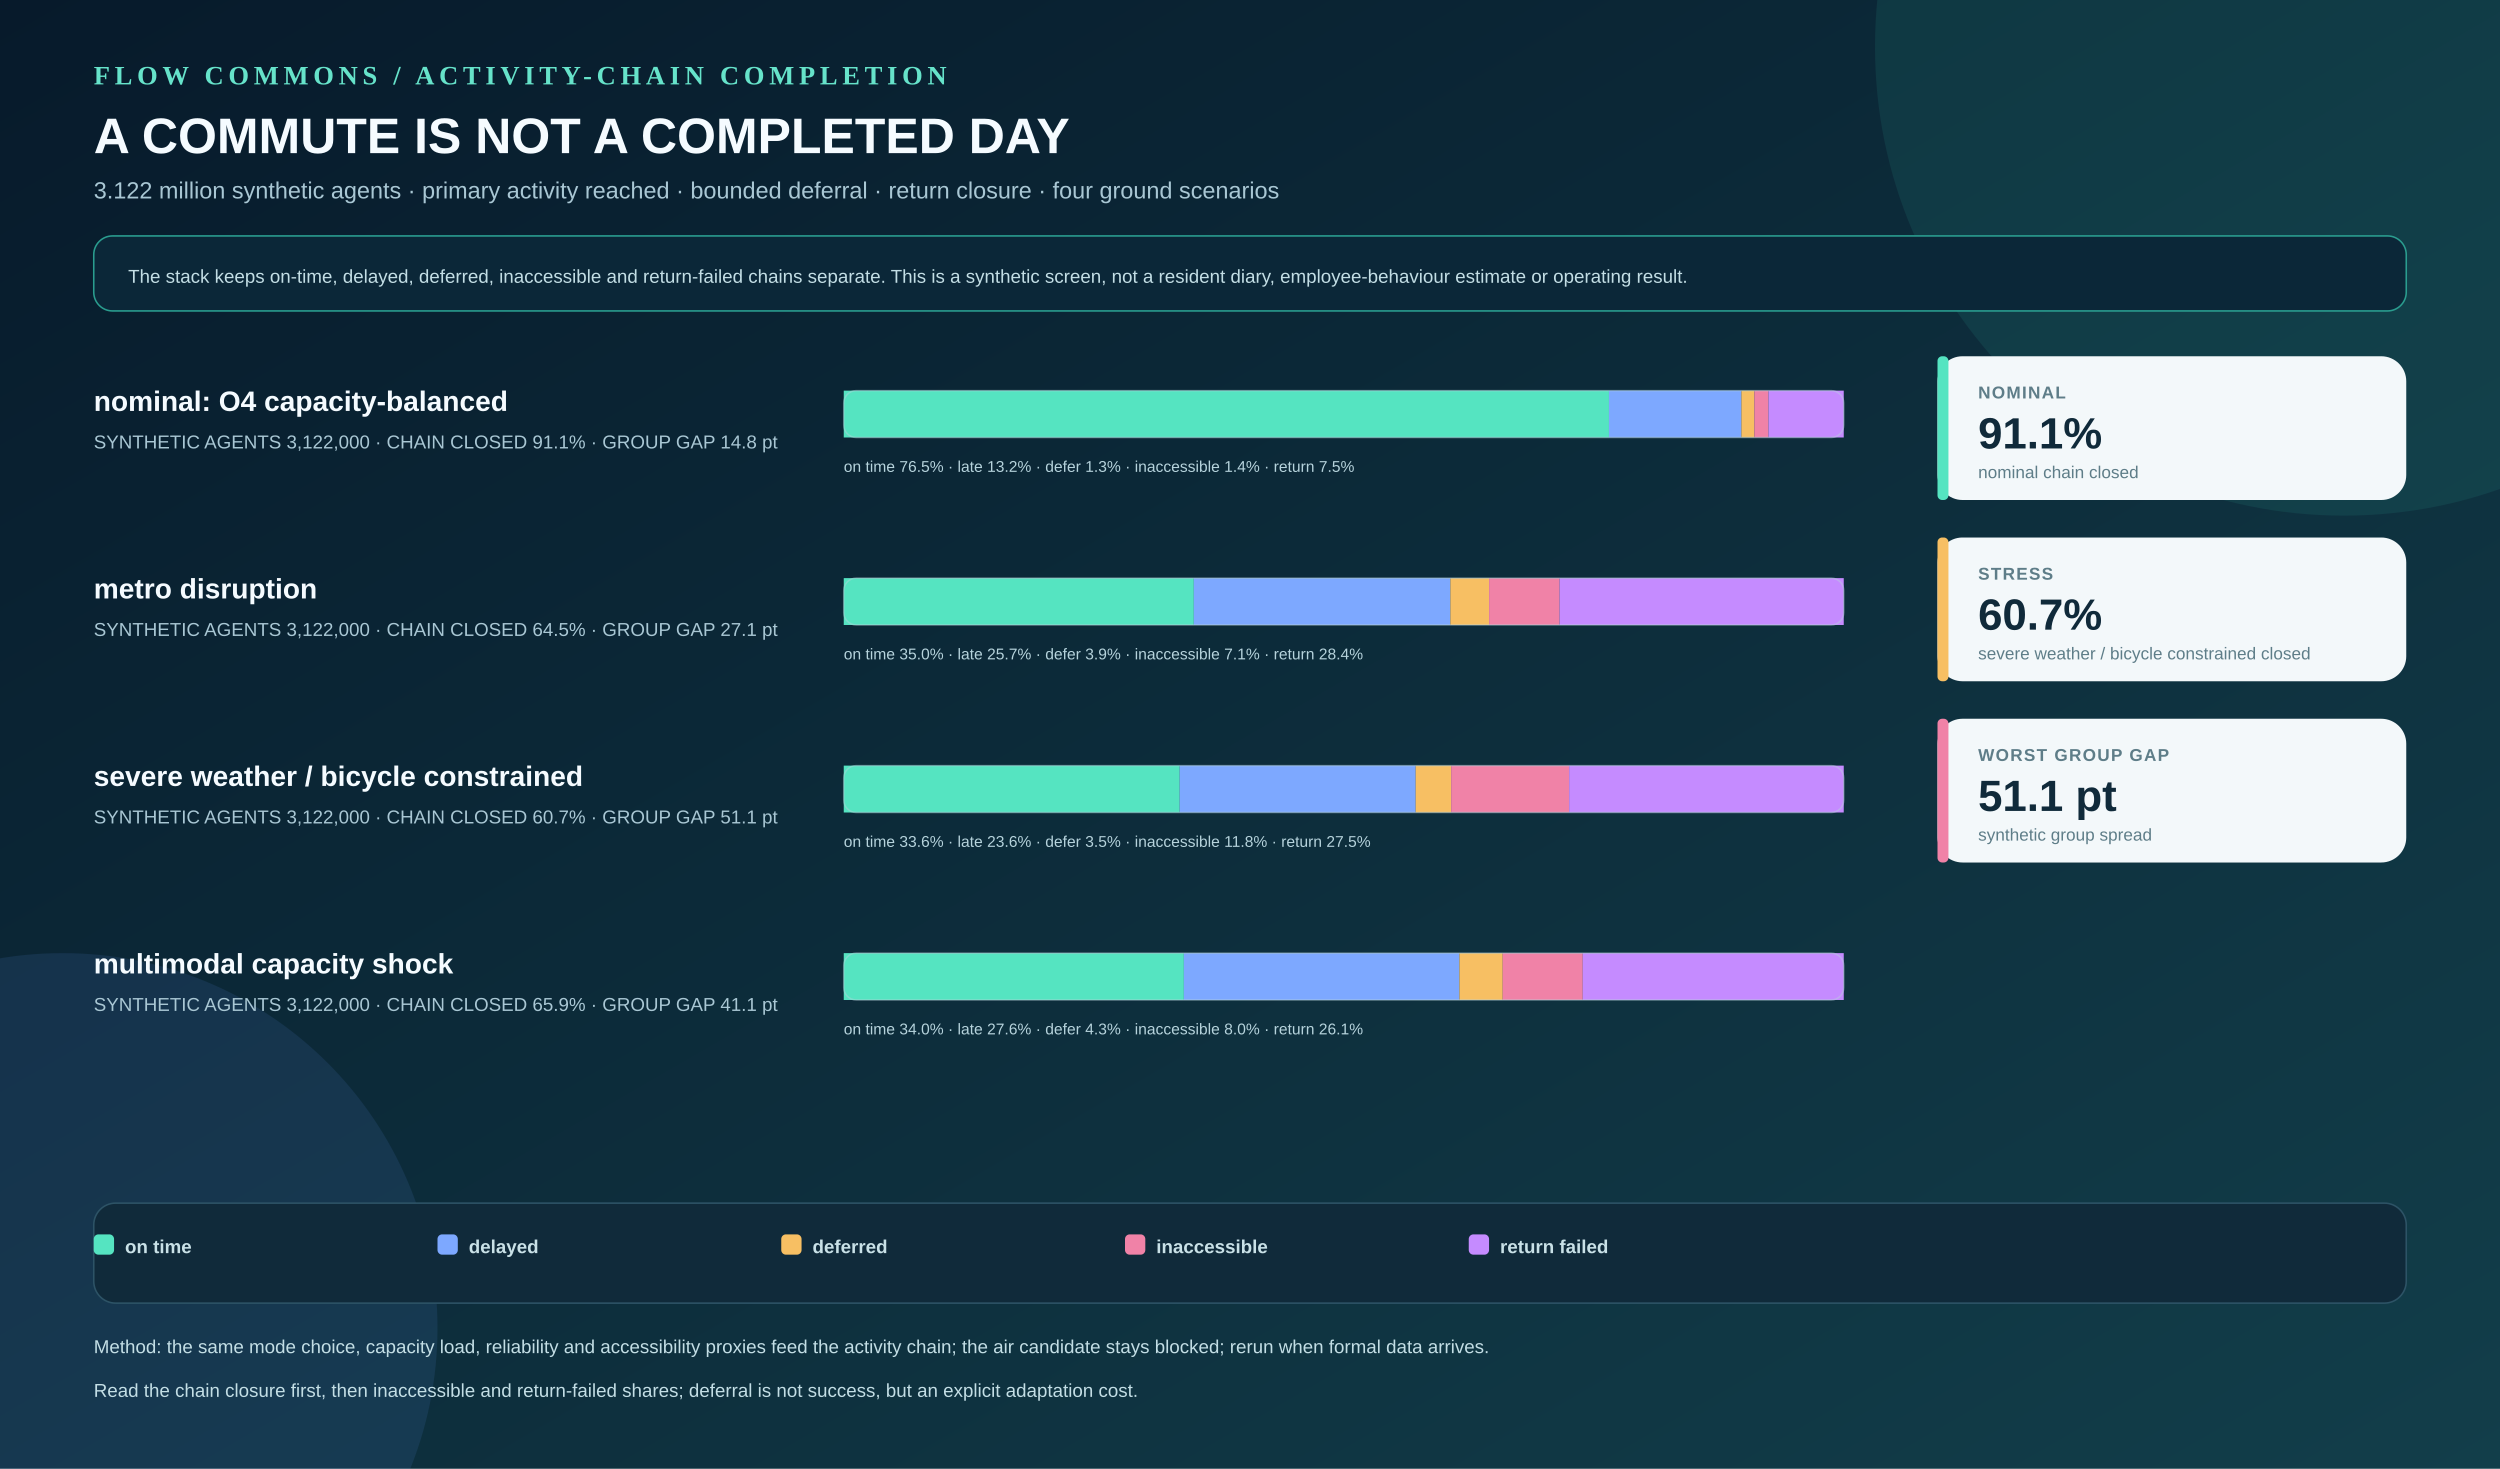
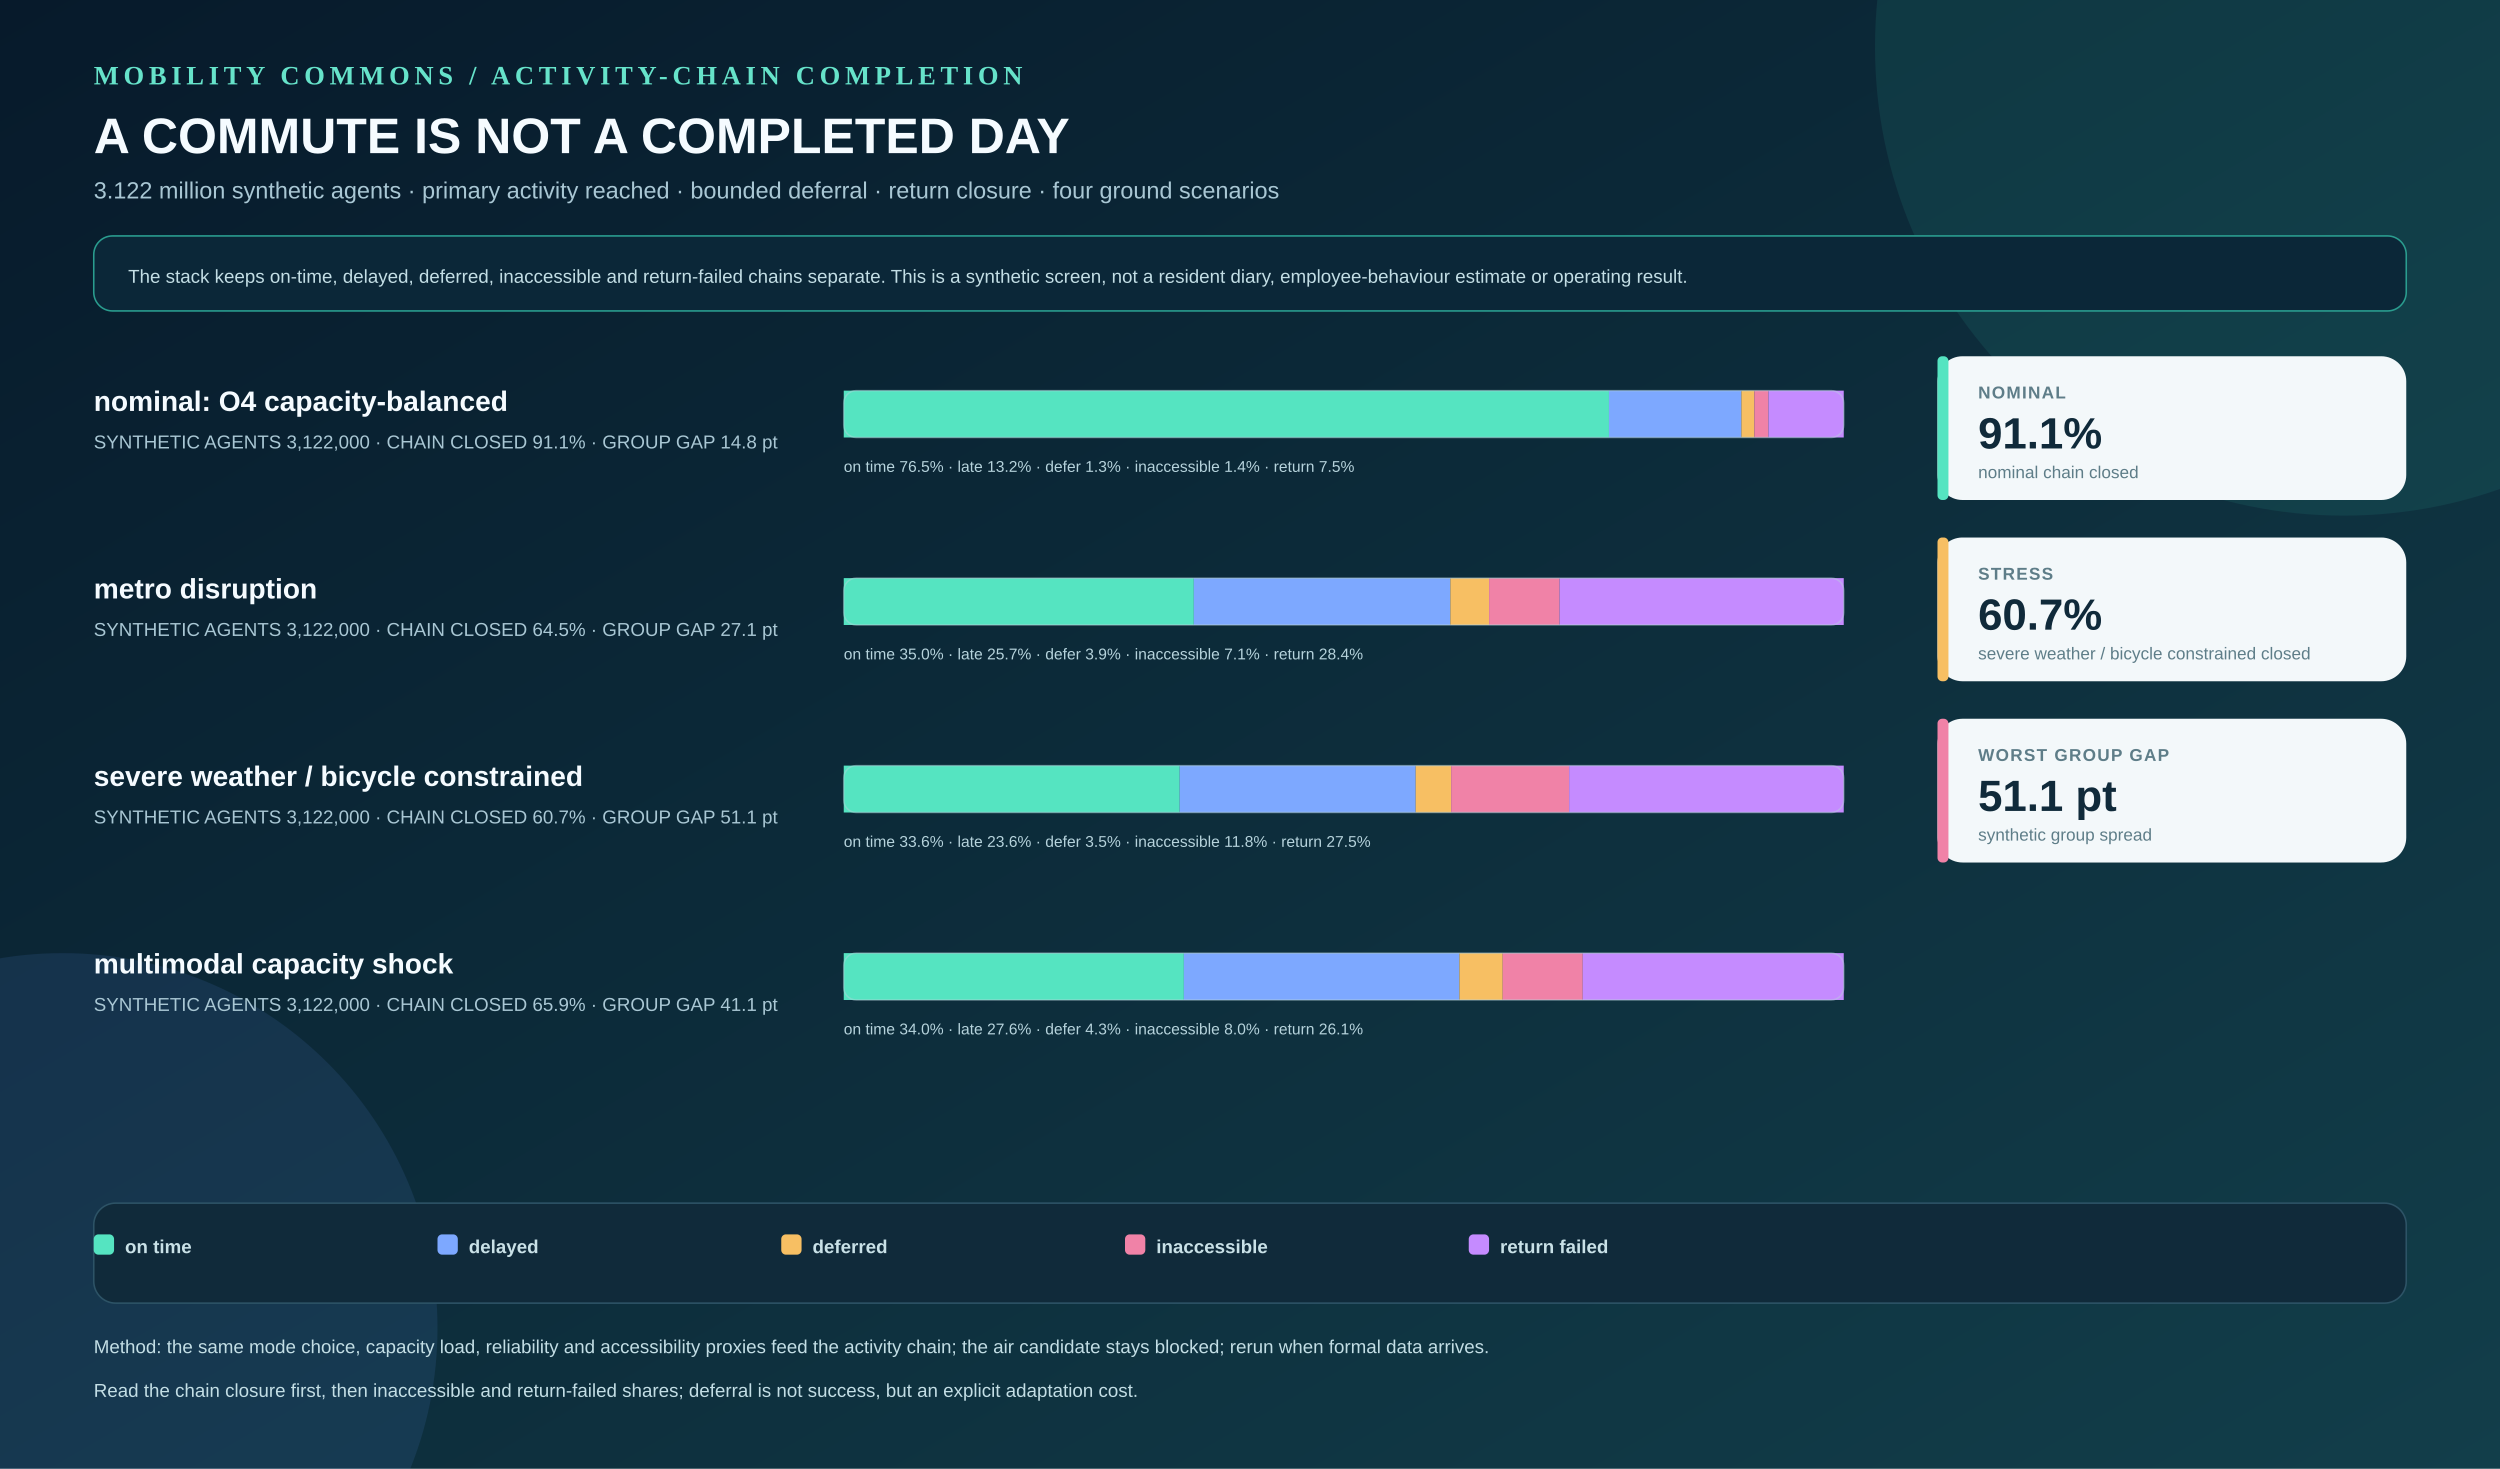
<svg xmlns="http://www.w3.org/2000/svg" width="1600" height="940" viewBox="0 0 1600 940" role="img" aria-labelledby="title desc">
  <defs>
    <linearGradient id="bg" x1="0" y1="0" x2="1" y2="1">
      <stop offset="0" stop-color="#071A2B" />
      <stop offset="1" stop-color="#123E4A" />
    </linearGradient>
    <style>.title{font:850 32px PingFang SC,Microsoft YaHei,Arial,sans-serif;fill:#F5FBFF}.sub{font:500 15px PingFang SC,Microsoft YaHei,Arial,sans-serif;fill:#A9C7D4}.rowTitle{font:850 18px PingFang SC,Microsoft YaHei,Arial,sans-serif;fill:#F5FBFF}.rowSub{font:500 12px PingFang SC,Microsoft YaHei,Arial,sans-serif;fill:#A9C7D4}.tiny{font:500 10px PingFang SC,Microsoft YaHei,Arial,sans-serif;fill:#B6D3DC}.cardTitle{font:800 11px Arial,PingFang SC,sans-serif;letter-spacing:.8px;fill:#5E7D88}.cardValue{font:850 28px Arial,PingFang SC,sans-serif;fill:#102A3A}.cardSub{font:500 11px PingFang SC,Microsoft YaHei,Arial,sans-serif;fill:#5E7D88}.legend{font:600 12px PingFang SC,Microsoft YaHei,Arial,sans-serif;fill:#C9E1E7}.note{font:500 12px PingFang SC,Microsoft YaHei,Arial,sans-serif;fill:#C3DEE5}</style>
  </defs>
  <rect width="1600" height="940" fill="url(#bg)" />
  <circle cx="1500" cy="30" r="300" fill="#2A9D8F" opacity=".14" />
  <circle cx="40" cy="850" r="240" fill="#5B8DEF" opacity=".12" />
-   <text x="60" y="54" fill="#66E3CA" font-size="17" font-weight="900" letter-spacing="3">FLOW COMMONS / ACTIVITY-CHAIN COMPLETION</text>
+   <text x="60" y="54" fill="#66E3CA" font-size="17" font-weight="900" letter-spacing="3">MOBILITY COMMONS / ACTIVITY-CHAIN COMPLETION</text>
  <text x="60" y="98" class="title">A COMMUTE IS NOT A COMPLETED DAY</text>
  <text x="60" y="127" class="sub">3.122 million synthetic agents · primary activity reached · bounded deferral · return closure · four ground scenarios</text>
  <rect x="60" y="151" width="1480" height="48" rx="12" fill="#0B2738" stroke="#2A9D8F" />
  <text x="82" y="181" class="note">The stack keeps on-time, delayed, deferred, inaccessible and return-failed chains separate. This is a synthetic screen, not a resident diary, employee-behaviour estimate or operating result.</text>
  <g>
    <text x="60" y="263" class="rowTitle">nominal: O4 capacity-balanced</text>
    <text x="60" y="287" class="rowSub">SYNTHETIC AGENTS 3,122,000 · CHAIN CLOSED 91.1% · GROUP GAP 14.8 pt</text>
    <rect x="540" y="250" width="640" height="30" rx="8" fill="#244657" />
    <rect x="540.00" y="250" width="489.74" height="30" fill="#55E4C1" />
    <rect x="1029.74" y="250" width="84.75" height="30" fill="#7DA8FF" />
    <rect x="1114.49" y="250" width="8.29" height="30" fill="#F7BF63" />
    <rect x="1122.79" y="250" width="9.05" height="30" fill="#F082A7" />
    <rect x="1131.84" y="250" width="48.16" height="30" fill="#C58BFF" />
    <rect x="540" y="250" width="640" height="30" rx="8" fill="none" stroke="#B6D3DC" stroke-opacity=".45" />
    <text x="540" y="302" class="tiny">on time 76.5% · late 13.2% · defer 1.3% · inaccessible 1.4% · return 7.5%</text>
  </g>
  <g>
    <text x="60" y="383" class="rowTitle">metro disruption</text>
    <text x="60" y="407" class="rowSub">SYNTHETIC AGENTS 3,122,000 · CHAIN CLOSED 64.5% · GROUP GAP 27.1 pt</text>
    <rect x="540" y="370" width="640" height="30" rx="8" fill="#244657" />
    <rect x="540.00" y="370" width="224.04" height="30" fill="#55E4C1" />
    <rect x="764.04" y="370" width="164.20" height="30" fill="#7DA8FF" />
    <rect x="928.24" y="370" width="24.77" height="30" fill="#F7BF63" />
    <rect x="953.01" y="370" width="45.13" height="30" fill="#F082A7" />
    <rect x="998.14" y="370" width="181.86" height="30" fill="#C58BFF" />
    <rect x="540" y="370" width="640" height="30" rx="8" fill="none" stroke="#B6D3DC" stroke-opacity=".45" />
    <text x="540" y="422" class="tiny">on time 35.0% · late 25.7% · defer 3.9% · inaccessible 7.1% · return 28.4%</text>
  </g>
  <g>
    <text x="60" y="503" class="rowTitle">severe weather / bicycle constrained</text>
    <text x="60" y="527" class="rowSub">SYNTHETIC AGENTS 3,122,000 · CHAIN CLOSED 60.7% · GROUP GAP 51.1 pt</text>
    <rect x="540" y="490" width="640" height="30" rx="8" fill="#244657" />
    <rect x="540.00" y="490" width="215.02" height="30" fill="#55E4C1" />
    <rect x="755.02" y="490" width="151.01" height="30" fill="#7DA8FF" />
    <rect x="906.03" y="490" width="22.70" height="30" fill="#F7BF63" />
    <rect x="928.74" y="490" width="75.51" height="30" fill="#F082A7" />
    <rect x="1004.24" y="490" width="175.76" height="30" fill="#C58BFF" />
    <rect x="540" y="490" width="640" height="30" rx="8" fill="none" stroke="#B6D3DC" stroke-opacity=".45" />
    <text x="540" y="542" class="tiny">on time 33.6% · late 23.6% · defer 3.5% · inaccessible 11.8% · return 27.5%</text>
  </g>
  <g>
    <text x="60" y="623" class="rowTitle">multimodal capacity shock</text>
    <text x="60" y="647" class="rowSub">SYNTHETIC AGENTS 3,122,000 · CHAIN CLOSED 65.9% · GROUP GAP 41.1 pt</text>
    <rect x="540" y="610" width="640" height="30" rx="8" fill="#244657" />
    <rect x="540.00" y="610" width="217.67" height="30" fill="#55E4C1" />
    <rect x="757.67" y="610" width="176.37" height="30" fill="#7DA8FF" />
    <rect x="934.04" y="610" width="27.70" height="30" fill="#F7BF63" />
    <rect x="961.74" y="610" width="51.23" height="30" fill="#F082A7" />
    <rect x="1012.97" y="610" width="167.03" height="30" fill="#C58BFF" />
    <rect x="540" y="610" width="640" height="30" rx="8" fill="none" stroke="#B6D3DC" stroke-opacity=".45" />
    <text x="540" y="662" class="tiny">on time 34.0% · late 27.6% · defer 4.3% · inaccessible 8.0% · return 26.1%</text>
  </g>
  <g>
    <rect x="1240" y="228" width="300" height="92" rx="16" fill="#F3F8FA" />
    <rect x="1240" y="228" width="7" height="92" rx="3" fill="#55E4C1" />
    <text x="1266" y="255" class="cardTitle">NOMINAL</text>
    <text x="1266" y="287" class="cardValue">91.1%</text>
    <text x="1266" y="306" class="cardSub">nominal chain closed</text>
  </g>
  <g>
    <rect x="1240" y="344" width="300" height="92" rx="16" fill="#F3F8FA" />
    <rect x="1240" y="344" width="7" height="92" rx="3" fill="#F7BF63" />
    <text x="1266" y="371" class="cardTitle">STRESS</text>
    <text x="1266" y="403" class="cardValue">60.7%</text>
    <text x="1266" y="422" class="cardSub">severe weather / bicycle constrained closed</text>
  </g>
  <g>
    <rect x="1240" y="460" width="300" height="92" rx="16" fill="#F3F8FA" />
    <rect x="1240" y="460" width="7" height="92" rx="3" fill="#F082A7" />
    <text x="1266" y="487" class="cardTitle">WORST GROUP GAP</text>
    <text x="1266" y="519" class="cardValue">51.1 pt</text>
    <text x="1266" y="538" class="cardSub">synthetic group spread</text>
  </g>
  <rect x="60" y="770" width="1480" height="64" rx="14" fill="#102A3A" stroke="#2D5366" />
  <g>
    <rect x="60" y="790" width="13" height="13" rx="3" fill="#55E4C1" />
    <text x="80" y="802" class="legend">on time</text>
  </g>
  <g>
    <rect x="280" y="790" width="13" height="13" rx="3" fill="#7DA8FF" />
    <text x="300" y="802" class="legend">delayed</text>
  </g>
  <g>
    <rect x="500" y="790" width="13" height="13" rx="3" fill="#F7BF63" />
    <text x="520" y="802" class="legend">deferred</text>
  </g>
  <g>
    <rect x="720" y="790" width="13" height="13" rx="3" fill="#F082A7" />
    <text x="740" y="802" class="legend">inaccessible</text>
  </g>
  <g>
    <rect x="940" y="790" width="13" height="13" rx="3" fill="#C58BFF" />
    <text x="960" y="802" class="legend">return failed</text>
  </g>
  <text x="60" y="866" class="note">Method: the same mode choice, capacity load, reliability and accessibility proxies feed the activity chain; the air candidate stays blocked; rerun when formal data arrives.</text>
  <text x="60" y="894" class="note">Read the chain closure first, then inaccessible and return-failed shares; deferral is not success, but an explicit adaptation cost.</text>
</svg>
